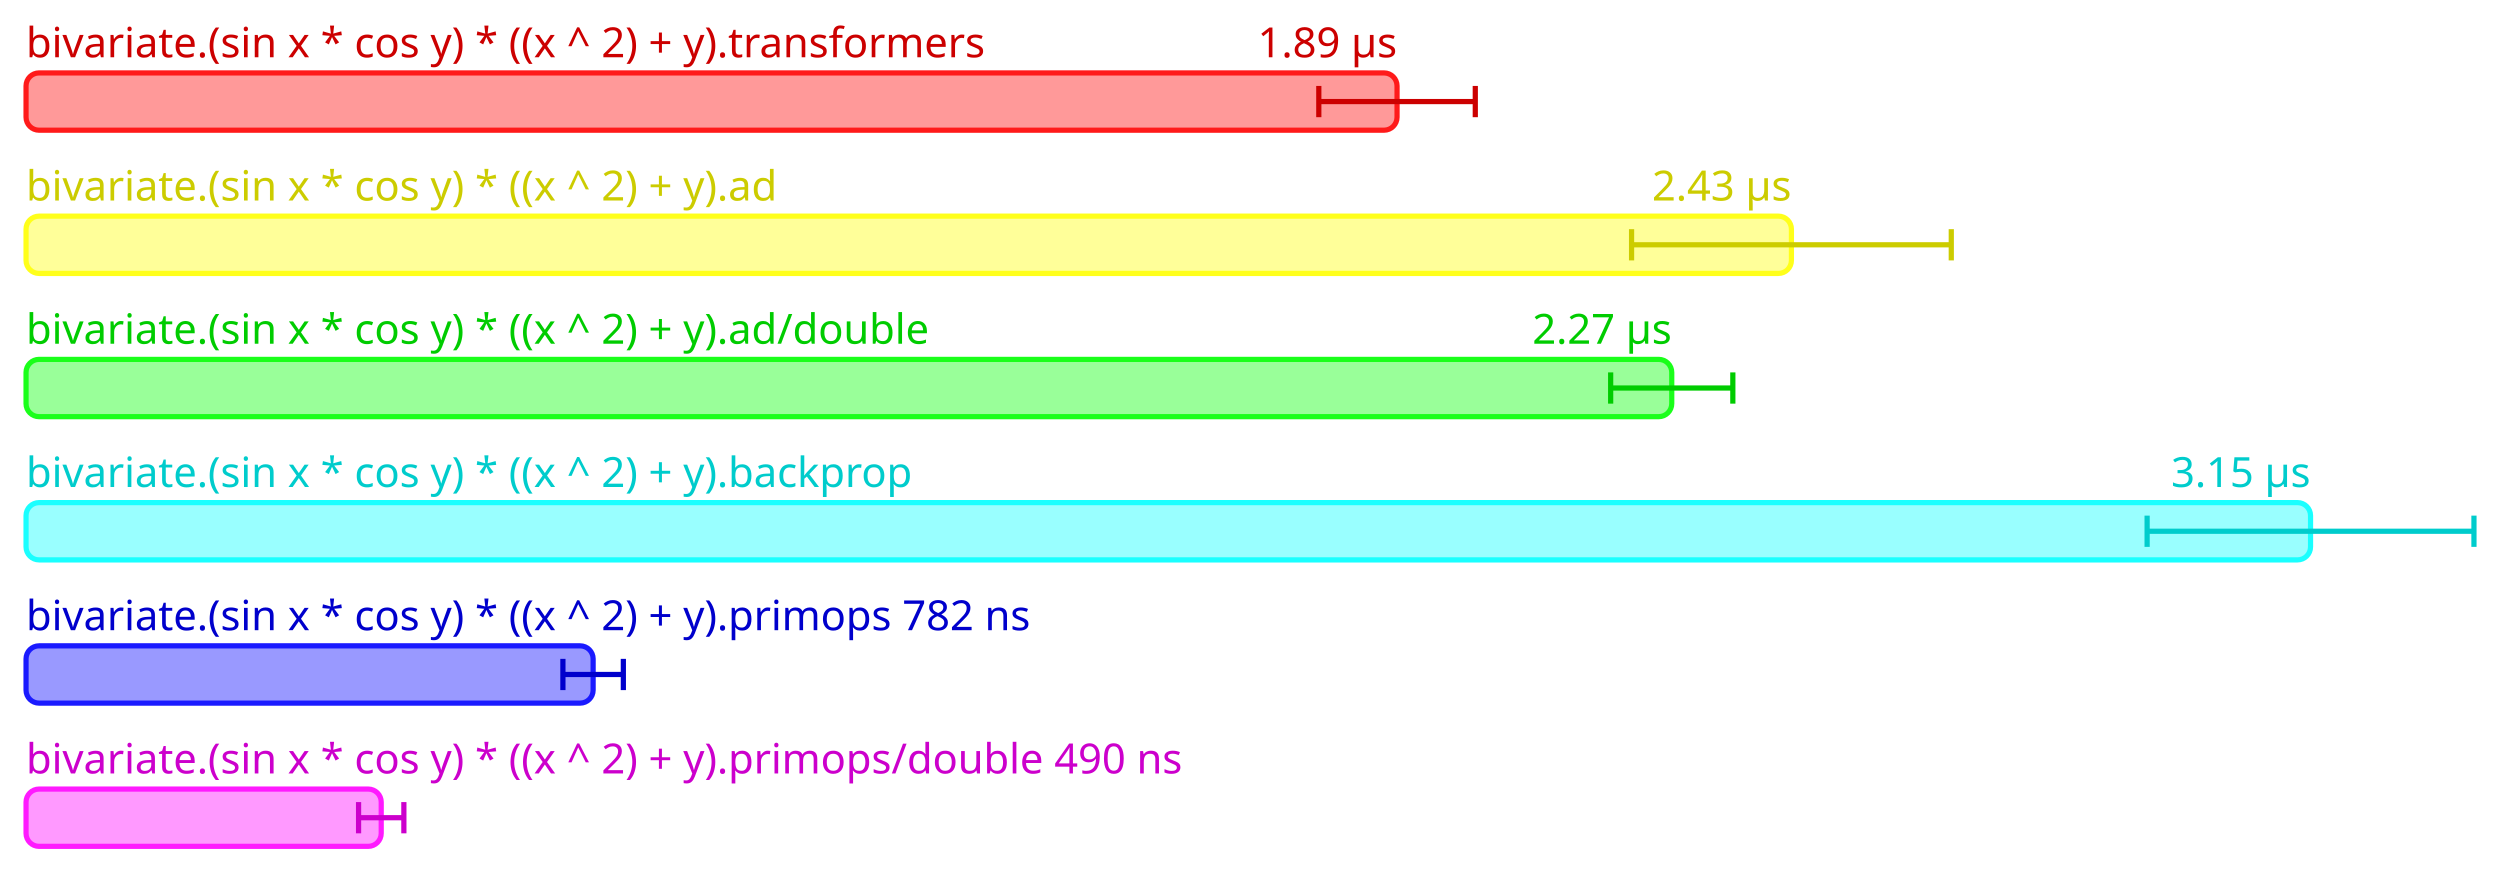
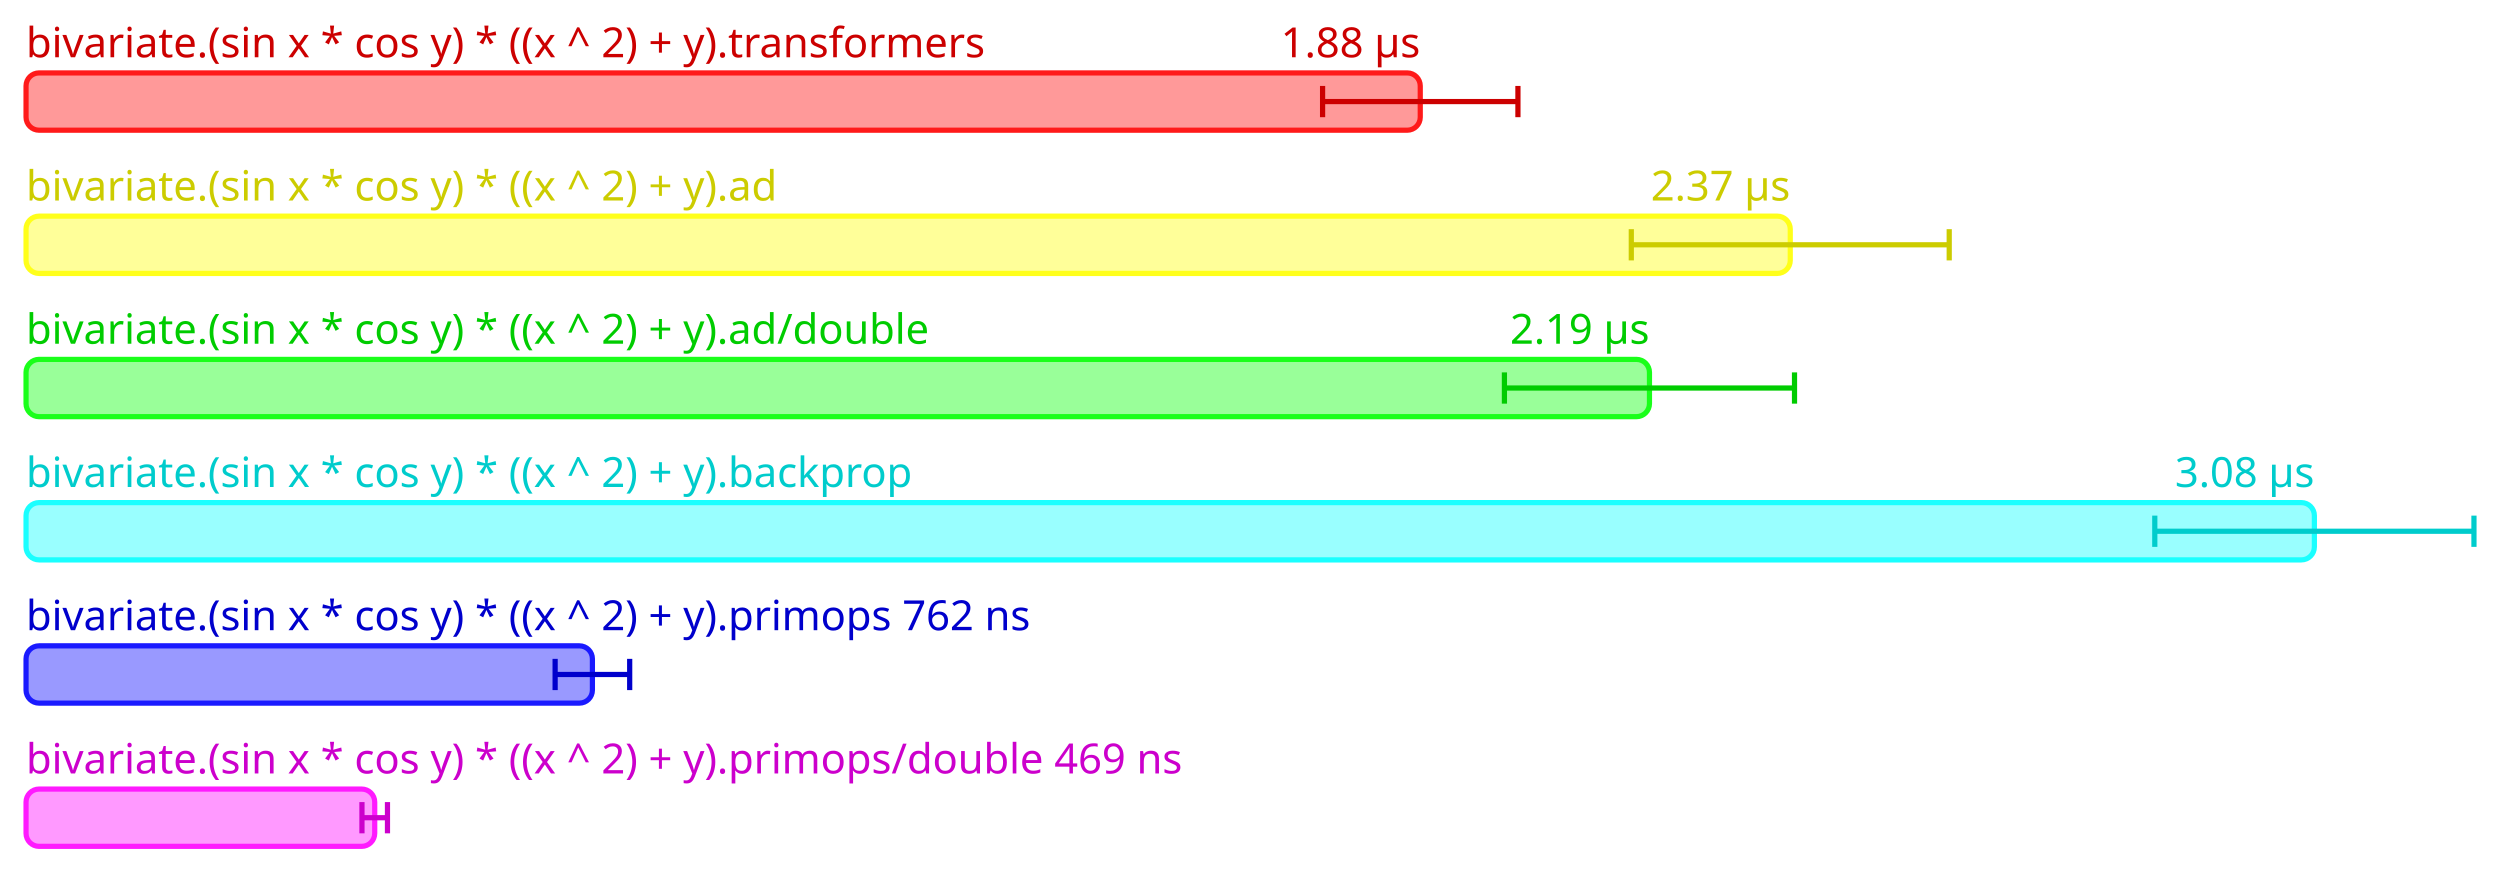
<svg xmlns="http://www.w3.org/2000/svg" height="337" width="960.0" font-size="16" font-family="sans-serif" stroke-width="2">
  <g transform="translate(10.0 0)">
    <g fill="hsl(0, 100%, 40%)">
      <text y="22">bivariate.(sin x * cos y) * ((x ^ 2) + y).transformers</text>
-       <text y="22" x="526.465" text-anchor="end">1.89 μs</text>
+       <text y="22" x="535.378" text-anchor="end">1.88 μs</text>
    </g>
    <g>
-       <rect y="28" rx="5" height="22" width="526.465" fill="hsl(0, 100%, 80%)" stroke="hsl(0, 100%, 55%)" />
+       <rect y="28" rx="5" height="22" width="535.378" fill="hsl(0, 100%, 80%)" stroke="hsl(0, 100%, 55%)" />
      <g stroke="hsl(0, 100%, 40%)">
-         <line x1="496.421" x2="556.509" y1="39" y2="39" />
-         <line x1="496.421" x2="496.421" y1="33" y2="45" />
-         <line x1="556.509" x2="556.509" y1="33" y2="45" />
+         <line x1="497.871" x2="572.885" y1="39" y2="39" />
+         <line x1="497.871" x2="497.871" y1="33" y2="45" />
+         <line x1="572.885" x2="572.885" y1="33" y2="45" />
      </g>
    </g>
    <g fill="hsl(60, 100%, 40%)">
      <text y="77">bivariate.(sin x * cos y) * ((x ^ 2) + y).ad</text>
-       <text y="77" x="677.905" text-anchor="end">2.43 μs</text>
+       <text y="77" x="677.46" text-anchor="end">2.37 μs</text>
    </g>
    <g>
-       <rect y="83" rx="5" height="22" width="677.905" fill="hsl(60, 100%, 80%)" stroke="hsl(60, 100%, 55%)" />
+       <rect y="83" rx="5" height="22" width="677.46" fill="hsl(60, 100%, 80%)" stroke="hsl(60, 100%, 55%)" />
      <g stroke="hsl(60, 100%, 40%)">
-         <line x1="616.521" x2="739.29" y1="94" y2="94" />
-         <line x1="616.521" x2="616.521" y1="88" y2="100" />
-         <line x1="739.29" x2="739.29" y1="88" y2="100" />
+         <line x1="616.42" x2="738.5" y1="94" y2="94" />
+         <line x1="616.42" x2="616.42" y1="88" y2="100" />
+         <line x1="738.5" x2="738.5" y1="88" y2="100" />
      </g>
    </g>
    <g fill="hsl(120, 100%, 40%)">
      <text y="132">bivariate.(sin x * cos y) * ((x ^ 2) + y).ad/double</text>
-       <text y="132" x="631.951" text-anchor="end">2.27 μs</text>
+       <text y="132" x="623.395" text-anchor="end">2.19 μs</text>
    </g>
    <g>
-       <rect y="138" rx="5" height="22" width="631.951" fill="hsl(120, 100%, 80%)" stroke="hsl(120, 100%, 55%)" />
+       <rect y="138" rx="5" height="22" width="623.395" fill="hsl(120, 100%, 80%)" stroke="hsl(120, 100%, 55%)" />
      <g stroke="hsl(120, 100%, 40%)">
-         <line x1="608.495" x2="655.408" y1="149" y2="149" />
-         <line x1="608.495" x2="608.495" y1="143" y2="155" />
-         <line x1="655.408" x2="655.408" y1="143" y2="155" />
+         <line x1="567.697" x2="679.093" y1="149" y2="149" />
+         <line x1="567.697" x2="567.697" y1="143" y2="155" />
+         <line x1="679.093" x2="679.093" y1="143" y2="155" />
      </g>
    </g>
    <g fill="hsl(180, 100%, 40%)">
      <text y="187">bivariate.(sin x * cos y) * ((x ^ 2) + y).backprop</text>
-       <text y="187" x="877.245" text-anchor="end">3.15 μs</text>
+       <text y="187" x="878.721" text-anchor="end">3.08 μs</text>
    </g>
    <g>
-       <rect y="193" rx="5" height="22" width="877.245" fill="hsl(180, 100%, 80%)" stroke="hsl(180, 100%, 55%)" />
+       <rect y="193" rx="5" height="22" width="878.721" fill="hsl(180, 100%, 80%)" stroke="hsl(180, 100%, 55%)" />
      <g stroke="hsl(180, 100%, 40%)">
-         <line x1="814.491" x2="940.0" y1="204" y2="204" />
-         <line x1="814.491" x2="814.491" y1="198" y2="210" />
+         <line x1="817.441" x2="940.0" y1="204" y2="204" />
+         <line x1="817.441" x2="817.441" y1="198" y2="210" />
        <line x1="940.0" x2="940.0" y1="198" y2="210" />
      </g>
    </g>
-     <text fill="hsl(240, 100%, 40%)" y="242">bivariate.(sin x * cos y) * ((x ^ 2) + y).primops 782  ns</text>
+     <text fill="hsl(240, 100%, 40%)" y="242">bivariate.(sin x * cos y) * ((x ^ 2) + y).primops 762  ns</text>
    <g>
-       <rect y="248" rx="5" height="22" width="217.761" fill="hsl(240, 100%, 80%)" stroke="hsl(240, 100%, 55%)" />
+       <rect y="248" rx="5" height="22" width="217.483" fill="hsl(240, 100%, 80%)" stroke="hsl(240, 100%, 55%)" />
      <g stroke="hsl(240, 100%, 40%)">
-         <line x1="206.156" x2="229.366" y1="259" y2="259" />
-         <line x1="206.156" x2="206.156" y1="253" y2="265" />
-         <line x1="229.366" x2="229.366" y1="253" y2="265" />
+         <line x1="203.168" x2="231.798" y1="259" y2="259" />
+         <line x1="203.168" x2="203.168" y1="253" y2="265" />
+         <line x1="231.798" x2="231.798" y1="253" y2="265" />
      </g>
    </g>
-     <text fill="hsl(300, 100%, 40%)" y="297">bivariate.(sin x * cos y) * ((x ^ 2) + y).primops/double 490  ns</text>
+     <text fill="hsl(300, 100%, 40%)" y="297">bivariate.(sin x * cos y) * ((x ^ 2) + y).primops/double 469  ns</text>
    <g>
-       <rect y="303" rx="5" height="22" width="136.387" fill="hsl(300, 100%, 80%)" stroke="hsl(300, 100%, 55%)" />
+       <rect y="303" rx="5" height="22" width="133.891" fill="hsl(300, 100%, 80%)" stroke="hsl(300, 100%, 55%)" />
      <g stroke="hsl(300, 100%, 40%)">
-         <line x1="127.689" x2="145.085" y1="314" y2="314" />
-         <line x1="127.689" x2="127.689" y1="308" y2="320" />
-         <line x1="145.085" x2="145.085" y1="308" y2="320" />
+         <line x1="128.993" x2="138.79" y1="314" y2="314" />
+         <line x1="128.993" x2="128.993" y1="308" y2="320" />
+         <line x1="138.79" x2="138.79" y1="308" y2="320" />
      </g>
    </g>
  </g>
</svg>
